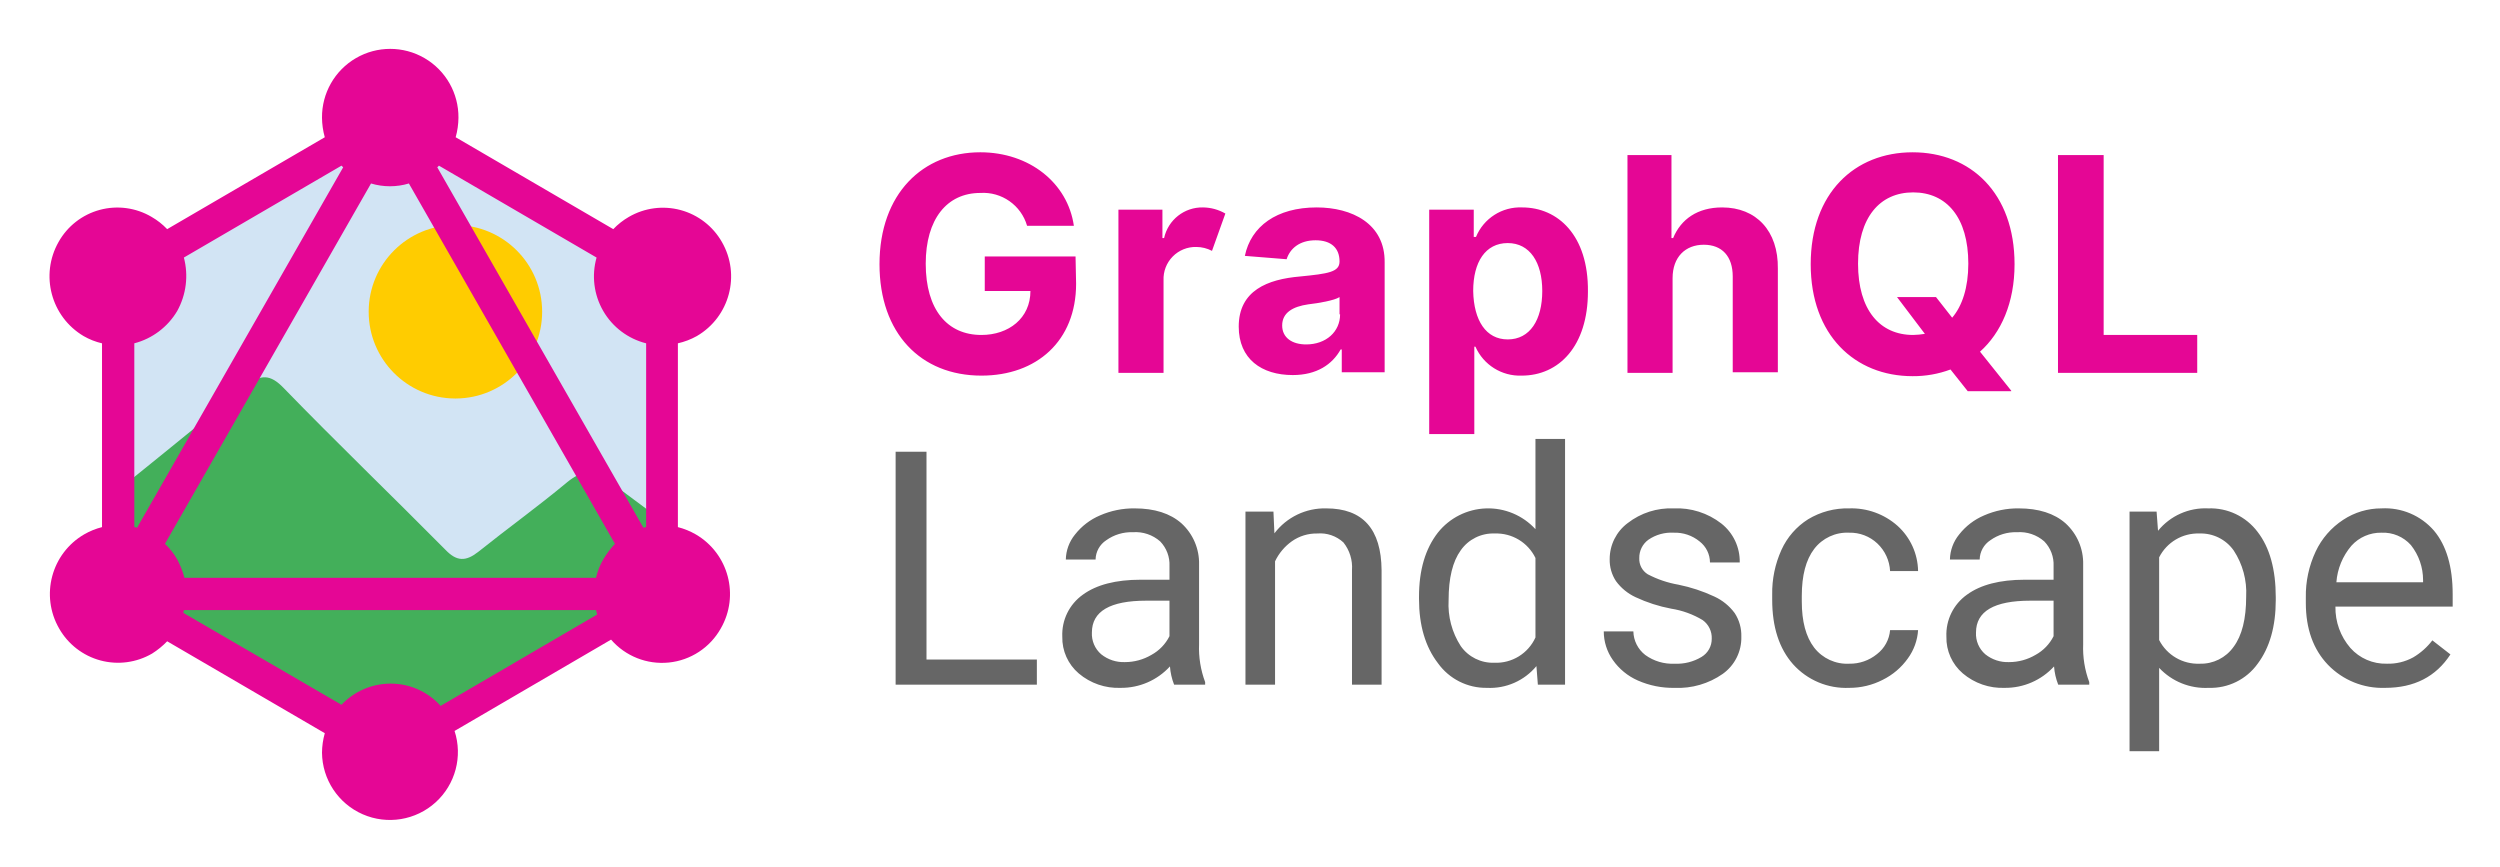
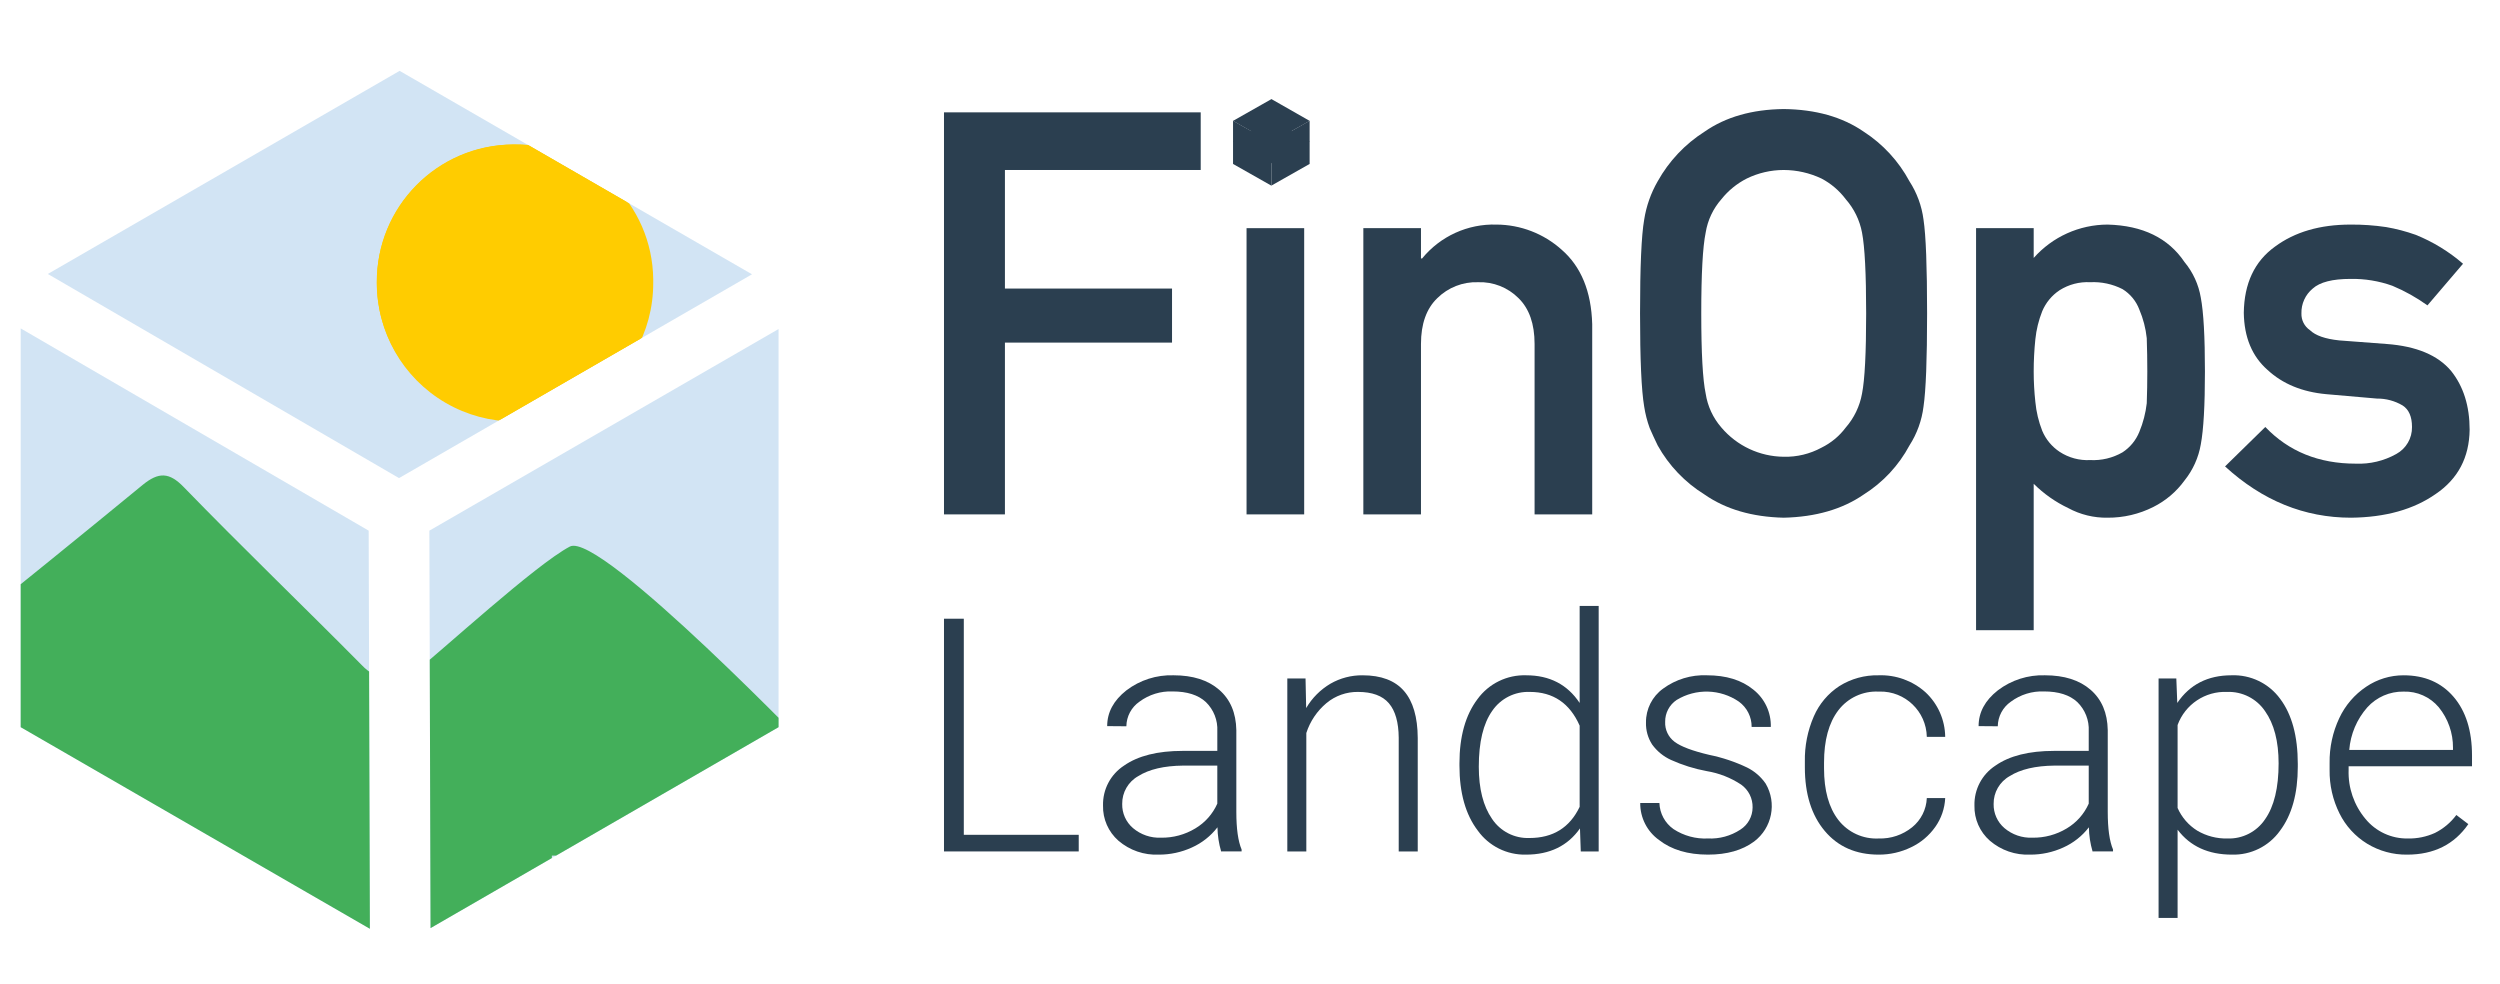
- <svg xmlns="http://www.w3.org/2000/svg" role="img" viewBox="0.23 -0.77 403.78 140.03">
+ <svg xmlns="http://www.w3.org/2000/svg" id="Layer_1" data-name="Layer 1" viewBox="0 0 603.952 237.525">
  <defs>
-     <style>.cls-1{fill:none}.cls-5{fill:#d2e4f4}.cls-7{fill:#fc0}</style>
+     <style>.cls-1{fill:none;}.cls-2{fill:#2b3f50;}.cls-3{fill:#d2e4f4;}.cls-4{clip-path:url(#clip-path);}.cls-5{fill:#43af5a;}.cls-6{fill:#fc0;}</style>
    <clipPath id="clip-path">
-       <path d="M106.442 96.248L62.22 120.635 18.99 94.53l.99-50.492 44.223-24.387 43.23 26.105z" class="cls-1" />
-     </clipPath>
-     <clipPath id="clip-path-2">
-       <path d="M85.105 21.76l-53.238 5.457L9.973 76.051l31.345 42.476 52.337-5.157 22.795-48.232L85.105 21.76z" class="cls-1" />
-     </clipPath>
-     <clipPath id="clip-path-3">
-       <path d="M7.509 15.664h106.89v106.89H7.509z" class="cls-1" />
+       <path class="cls-1" d="M89.351,224.372,5,175.671v-96.334L89.065,128.196ZM96.396,115.498l85.27-49.233L96.541,17.117,11.552,66.186Zm7.332,12.698.286,96.013,84.068-48.537V79.49Z" />
    </clipPath>
  </defs>
-   <g clip-path="url(#clip-path)">
-     <g clip-path="url(#clip-path-2)">
-       <g clip-path="url(#clip-path-3)">
-         <path d="M8.734 54.157V91.91c8.804-7.112 17.598-14.222 26.348-21.414 2.337-1.904 3.894-1.904 6.057.346 8.566 8.825 17.478 17.39 26.13 26.13 1.817 1.903 3.288 1.903 5.278.346 4.759-3.807 9.69-7.355 14.363-11.248 2.509-2.077 4.412-1.99 6.921-.087 8.23 6.173 16.54 12.188 24.927 18.196V14.89H8.689v23.565h-22.947v15.702H8.734zm76.272-26.23a17.287 17.287 0 0 1 17.479 17.093q.002.235-.001.47a17.52 17.52 0 0 1-35.042-.07v-.016A17.34 17.34 0 0 1 84.64 27.925q.182-.001.365.001z" class="cls-5" />
-         <ellipse cx="84.244" cy="46.161" class="cls-5" rx="24.121" ry="25.935" />
-         <path fill="#43af5a" d="M99.991 115.91h23.674V95.236c-8.386-6.008-16.697-12.022-24.926-18.195-2.51-1.903-4.413-1.99-6.922.087-4.672 3.893-9.604 7.44-14.363 11.248-1.99 1.557-3.46 1.557-5.277-.346-8.653-8.739-17.565-17.305-26.13-26.13-2.163-2.25-3.72-2.25-6.057-.346-8.75 7.192-17.544 14.302-26.349 21.414v42.578l70.676-9.637v21.585h15.674z" />
-         <path d="M73.854 63.593a14.008 14.008 0 1 0-.14 0h.14z" class="cls-7" />
-       </g>
-       <path d="M182.348 29.244A15.544 15.544 0 1 0 166.65 13.7a15.544 15.544 0 0 0 15.698 15.544z" class="cls-7" />
-     </g>
+   <path class="cls-2" d="M228.049,27.142H290.068V41.065H242.771v28.645H283.14V82.766H242.771v41.501h-14.722Z" />
+   <path class="cls-2" d="M301.142,55.12h13.923v69.147H301.142Z" />
+   <path class="cls-2" d="M329.358,55.12h13.923v7.328h.266a22.324,22.324,0,0,1,17.986-8.194,23.721,23.721,0,0,1,15.721,6.062q7.061,6.129,7.394,17.986v45.965H370.726V83.099q0-7.26-3.864-11.058A13.132,13.132,0,0,0,357.07,68.177a13.354,13.354,0,0,0-9.859,3.864q-3.931,3.797-3.93,11.058v41.168H329.358Z" />
+   <path class="cls-2" d="M396.204,75.705q0-16.92.999-22.649a26.816,26.816,0,0,1,3.264-9.26A33.54,33.54,0,0,1,411.792,31.805q7.66-5.329,19.119-5.462,11.591.134,19.318,5.462a32.656,32.656,0,0,1,11.058,11.991,22.313,22.313,0,0,1,3.397,9.26q.865,5.73.866,22.649,0,16.654-.866,22.516a22.468,22.468,0,0,1-3.397,9.393,31.672,31.672,0,0,1-11.058,11.858q-7.728,5.33-19.318,5.596-11.458-.267-19.119-5.596a32.526,32.526,0,0,1-11.325-11.858q-1.066-2.198-1.932-4.197a27.323,27.323,0,0,1-1.332-5.196Q396.204,92.359,396.204,75.705Zm14.789,0q0,14.323,1.066,19.385a16.171,16.171,0,0,0,3.797,8.194,19.976,19.976,0,0,0,15.055,7.061,18.151,18.151,0,0,0,9.126-2.198,16.264,16.264,0,0,0,5.862-4.863,17.07,17.07,0,0,0,3.93-8.194q.999-5.062.999-19.385,0-14.322-.999-19.518a16.995,16.995,0,0,0-3.93-8.06,17.538,17.538,0,0,0-5.862-4.996,21.435,21.435,0,0,0-9.126-2.065,20.362,20.362,0,0,0-8.926,2.065,18.575,18.575,0,0,0-6.129,4.996,16.071,16.071,0,0,0-3.797,8.06Q410.992,61.382,410.993,75.705Z" />
+   <path class="cls-2" d="M477.379,55.12h13.923v7.194a23.927,23.927,0,0,1,17.853-8.06q12.723.334,18.586,9.06a18.156,18.156,0,0,1,3.93,8.593q.999,5.263.999,17.853,0,12.258-.999,17.586a19.079,19.079,0,0,1-3.93,8.727,20.768,20.768,0,0,1-7.528,6.395,24.195,24.195,0,0,1-11.058,2.598,19.282,19.282,0,0,1-9.526-2.332,30.174,30.174,0,0,1-8.327-5.862v35.373H477.379Zm27.579,56.024a14.151,14.151,0,0,0,7.794-1.865,10.639,10.639,0,0,0,4.064-4.93,25.591,25.591,0,0,0,1.799-6.928q.133-3.73.133-7.661,0-4.13-.133-8.06a23.979,23.979,0,0,0-1.799-6.928,9.839,9.839,0,0,0-4.064-4.93,15.516,15.516,0,0,0-7.794-1.665,12.587,12.587,0,0,0-7.394,1.932,11.362,11.362,0,0,0-4.197,5.063,25.39,25.39,0,0,0-1.665,6.795,75.702,75.702,0,0,0-.4,7.794,67.511,67.511,0,0,0,.4,7.328,25.62,25.62,0,0,0,1.665,6.995,11.354,11.354,0,0,0,4.197,5.063A12.271,12.271,0,0,0,504.957,111.144Z" />
+   <path class="cls-2" d="M569.104,112.01a18.474,18.474,0,0,0,9.792-2.332,7.283,7.283,0,0,0,3.797-6.528q0-3.73-2.265-5.196a11.909,11.909,0,0,0-6.195-1.665l-12.257-1.066q-8.727-.799-14.189-5.862-5.596-4.929-5.729-13.789.133-10.658,7.528-15.988,7.194-5.329,18.253-5.329a55.487,55.487,0,0,1,8.593.6,42.931,42.931,0,0,1,7.128,1.865,40.697,40.697,0,0,1,11.458,6.995L586.424,73.773a42.898,42.898,0,0,0-8.46-4.73,28.485,28.485,0,0,0-10.126-1.665q-6.529,0-9.126,2.332a7.523,7.523,0,0,0-2.731,5.995,4.7,4.7,0,0,0,2.065,4.064q1.998,1.933,7.061,2.465l11.458.866q10.792.799,15.588,6.528,4.463,5.596,4.463,14.189-.134,10.059-8.194,15.521-7.994,5.596-20.451,5.729-16.921,0-30.443-12.39l9.726-9.526Q555.714,112.01,569.104,112.01Z" />
+   <polygon class="cls-2" points="307.157 28.913 316.376 34.176 307.096 39.44 297.878 34.176 307.157 28.913" />
+   <polygon class="cls-2" points="307.129 34.416 307.129 44.844 297.878 39.605 297.878 29.178 307.129 34.416" />
+   <polygon class="cls-2" points="307.129 34.416 307.129 44.844 316.38 39.605 316.38 29.178 307.129 34.416" />
+   <polygon class="cls-2" points="307.158 23.937 316.377 29.2 307.098 34.464 297.879 29.2 307.158 23.937" />
+   <path class="cls-2" d="M232.837,201.674H260.6v4.016H228.049V149.47H232.837Z" />
+   <path class="cls-2" d="M295.004,205.69a21.835,21.835,0,0,1-.888-5.831,16.107,16.107,0,0,1-6.197,4.885,18.989,18.989,0,0,1-7.973,1.718,14.004,14.004,0,0,1-9.75-3.36,10.941,10.941,0,0,1-3.726-8.495,11.182,11.182,0,0,1,5.078-9.653q5.077-3.552,14.152-3.553h8.379v-4.749a9.153,9.153,0,0,0-2.761-7.047q-2.761-2.567-8.051-2.567a12.598,12.598,0,0,0-7.993,2.471,7.344,7.344,0,0,0-3.166,5.946l-4.634-.039q0-4.981,4.634-8.63a17.841,17.841,0,0,1,11.391-3.649q6.989,0,11.024,3.494,4.034,3.495,4.151,9.75v19.77q0,6.062,1.274,9.074v.463Zm-14.519-3.321a15.512,15.512,0,0,0,8.283-2.24,13.175,13.175,0,0,0,5.309-5.985v-9.19h-8.263q-6.912.077-10.812,2.529a7.591,7.591,0,0,0-3.9,6.738,7.467,7.467,0,0,0,2.607,5.83A9.819,9.819,0,0,0,280.486,202.37Z" />
+   <path class="cls-2" d="M315.392,163.911l.154,7.144a16.583,16.583,0,0,1,5.869-5.889,15.246,15.246,0,0,1,7.761-2.027q6.719,0,10.001,3.784,3.281,3.785,3.321,11.352v27.416h-4.595V178.236q-.039-5.599-2.375-8.341-2.337-2.741-7.472-2.741a11.69,11.69,0,0,0-7.588,2.683,15.728,15.728,0,0,0-4.885,7.24v28.613H310.99V163.911Z" />
+   <path class="cls-2" d="M352.577,184.414q0-9.73,4.344-15.503a13.981,13.981,0,0,1,11.796-5.772q8.457,0,12.897,6.68V146.38h4.595v59.31h-4.325l-.193-5.561q-4.441,6.334-13.051,6.333a13.929,13.929,0,0,1-11.642-5.811q-4.422-5.812-4.421-15.696Zm4.672.811q0,7.993,3.205,12.607a10.364,10.364,0,0,0,9.035,4.614q8.533,0,12.125-7.529V175.302q-3.591-8.147-12.047-8.147a10.489,10.489,0,0,0-9.074,4.576q-3.244,4.576-3.244,13.495Z" />
+   <path class="cls-2" d="M423.393,195.071a6.585,6.585,0,0,0-2.761-5.522,21.293,21.293,0,0,0-8.321-3.263,37.505,37.505,0,0,1-8.631-2.703,11.487,11.487,0,0,1-4.556-3.726,9.295,9.295,0,0,1-1.486-5.329,9.94,9.94,0,0,1,4.131-8.167,16.695,16.695,0,0,1,10.58-3.224q6.988,0,11.217,3.456a11.092,11.092,0,0,1,4.228,9.016H423.162a7.483,7.483,0,0,0-3.07-6.101,13.855,13.855,0,0,0-15.059-.405,6.255,6.255,0,0,0-2.761,5.271,5.699,5.699,0,0,0,2.297,4.846q2.297,1.718,8.379,3.147a39.403,39.403,0,0,1,9.113,3.05,11.808,11.808,0,0,1,4.498,3.9,10.725,10.725,0,0,1-2.8,13.978q-4.267,3.166-11.14,3.166-7.298,0-11.835-3.533a10.872,10.872,0,0,1-4.537-8.939h4.634a8.032,8.032,0,0,0,3.417,6.313,13.969,13.969,0,0,0,8.321,2.259,13.13,13.13,0,0,0,7.8-2.124A6.373,6.373,0,0,0,423.393,195.071Z" />
+   <path class="cls-2" d="M453.859,202.562a12.205,12.205,0,0,0,8.089-2.722,9.582,9.582,0,0,0,3.533-7.047H469.922a13.087,13.087,0,0,1-2.394,6.97,14.994,14.994,0,0,1-5.85,4.923,17.64,17.64,0,0,1-7.819,1.776q-8.225,0-13.032-5.715-4.808-5.714-4.807-15.367v-1.39a26.115,26.115,0,0,1,2.162-10.927,16.659,16.659,0,0,1,6.198-7.337,17.108,17.108,0,0,1,9.441-2.587,16.113,16.113,0,0,1,11.333,4.093A14.924,14.924,0,0,1,469.922,178.005H465.481a11.181,11.181,0,0,0-11.421-10.935q-.12.003-.241.008a11.521,11.521,0,0,0-9.711,4.518q-3.457,4.517-3.456,12.665v1.351q0,7.993,3.456,12.472A11.596,11.596,0,0,0,453.859,202.562Z" />
+   <path class="cls-2" d="M505.524,205.69a21.837,21.837,0,0,1-.888-5.831,16.111,16.111,0,0,1-6.198,4.885,18.989,18.989,0,0,1-7.974,1.718,14.004,14.004,0,0,1-9.75-3.36,10.942,10.942,0,0,1-3.726-8.495,11.182,11.182,0,0,1,5.078-9.653q5.077-3.552,14.151-3.553h8.379v-4.749a9.153,9.153,0,0,0-2.761-7.047q-2.761-2.567-8.051-2.567a12.599,12.599,0,0,0-7.993,2.471,7.343,7.343,0,0,0-3.166,5.946l-4.634-.039q0-4.981,4.634-8.63a17.839,17.839,0,0,1,11.391-3.649q6.988,0,11.024,3.494,4.035,3.495,4.151,9.75v19.77q0,6.062,1.274,9.074v.463Zm-14.518-3.321a15.511,15.511,0,0,0,8.282-2.24,13.174,13.174,0,0,0,5.309-5.985v-9.19h-8.263q-6.913.077-10.812,2.529a7.591,7.591,0,0,0-3.9,6.738,7.468,7.468,0,0,0,2.607,5.83A9.817,9.817,0,0,0,491.005,202.37Z" />
+   <path class="cls-2" d="M555.102,185.225q0,9.769-4.324,15.503a13.776,13.776,0,0,1-11.584,5.734q-8.572,0-13.128-6.024v21.315h-4.595V163.911h4.286l.231,5.907q4.518-6.68,13.09-6.68a13.897,13.897,0,0,1,11.758,5.676q4.267,5.676,4.267,15.754Zm-4.634-.811q0-7.993-3.282-12.626a10.584,10.584,0,0,0-9.151-4.634,12.192,12.192,0,0,0-11.97,7.993v20.041a12.268,12.268,0,0,0,4.749,5.483,13.697,13.697,0,0,0,7.298,1.892,10.484,10.484,0,0,0,9.094-4.653q3.263-4.652,3.262-13.495Z" />
+   <path class="cls-2" d="M581.514,206.463A18.133,18.133,0,0,1,571.88,203.837a17.893,17.893,0,0,1-6.699-7.317,22.811,22.811,0,0,1-2.394-10.522v-1.66a24.582,24.582,0,0,1,2.336-10.851,18.59,18.59,0,0,1,6.506-7.587,16.054,16.054,0,0,1,9.035-2.761q7.606,0,12.067,5.194,4.46,5.193,4.46,14.19v2.587H567.381v.889a17.492,17.492,0,0,0,4.074,11.835,12.957,12.957,0,0,0,10.251,4.73,15.053,15.053,0,0,0,6.545-1.351,14.512,14.512,0,0,0,5.155-4.325l2.896,2.201Q591.207,206.464,581.514,206.463Zm-.85-39.386a11.553,11.553,0,0,0-8.784,3.823,17.658,17.658,0,0,0-4.344,10.271H592.596v-.501a15.336,15.336,0,0,0-3.436-9.808,10.651,10.651,0,0,0-8.495-3.784Z" />
+   <path class="cls-3" d="M89.351,224.372,5,175.671v-96.334L89.065,128.196ZM96.396,115.498l85.27-49.233L96.541,17.117,11.552,66.186Zm7.332,12.698.286,96.013,84.068-48.537V79.49Z" />
+   <g class="cls-4">
+     <path class="cls-5" d="M198.331,183.836s-53.375-55.652-60.669-51.797c-8.339,4.408-30.741,25.029-38.581,31.302-3.279,2.566-8.599.566-11.593-2.57-14.256-14.398-28.939-28.512-43.052-43.052-3.564-3.707-6.13-3.707-9.979-.57-14.418,11.851-28.906,23.565-43.413,35.283V206.705l88.671,35.564H133.316V206.705l-0-.001h39.007Z" />
+     <path class="cls-6" d="M124.676,101.496a33.295,33.295,0,1,0-.329.002Q124.511,101.497,124.676,101.496Z" />
+     <path class="cls-6" d="M124.511,34.907a32.932,32.932,0,0,1,33.296,32.563h0q.005.448-.002.896a33.377,33.377,0,1,1-66.753-.144l0-.011v-.009h0a33.03,33.03,0,0,1,32.763-33.296h0Q124.163,34.903,124.511,34.907Z" />
  </g>
-   <path fill="#e50695" d="M173.943 40.648h-14.662v5.577h7.376c0 4.407-3.508 7.106-7.916 7.106-5.487 0-8.995-4.048-8.995-11.514 0-7.196 3.418-11.424 8.815-11.424a7.376 7.376 0 0 1 7.556 5.307h7.556c-.99-6.926-7.196-11.874-15.112-11.874-9.265 0-16.281 6.657-16.281 18.08 0 11.155 6.656 17.991 16.461 17.991 8.905 0 15.292-5.577 15.292-14.842l-.09-4.408zm14.303-2.968h-.27v-4.588h-7.106v26.356h7.286V44.515a5.174 5.174 0 0 1 5.307-5.397 5.485 5.485 0 0 1 2.519.63l2.158-6.027a7.353 7.353 0 0 0-3.598-.99 6.3 6.3 0 0 0-6.296 4.948zm24.647-4.948c-6.477 0-10.615 3.058-11.604 7.826l6.746.54c.54-1.71 2.07-3.06 4.678-3.06 2.519 0 3.868 1.26 3.868 3.42 0 1.708-1.8 1.978-6.387 2.428-5.217.45-9.895 2.249-9.895 8.096 0 5.217 3.688 7.825 8.726 7.825 3.868 0 6.386-1.709 7.736-4.137h.18v3.688h6.926V41.637c.09-6.297-5.307-8.905-10.974-8.905zm3.778 17.27c0 2.79-2.25 4.858-5.487 4.858-2.25 0-3.868-1.08-3.868-3.058 0-2.07 1.709-3.059 4.227-3.419 1.62-.18 4.228-.63 5.038-1.169v2.789zm29.414-17.27a7.71 7.71 0 0 0-7.466 4.767h-.36v-4.407h-7.196v36.25h7.286V55.22h.18a7.844 7.844 0 0 0 7.466 4.677c6.027 0 10.705-4.767 10.705-13.582.09-9.086-4.858-13.583-10.615-13.583zm-2.339 21.318c-3.508 0-5.487-3.058-5.577-7.825 0-4.678 1.98-7.736 5.577-7.736s5.578 3.148 5.578 7.736c0 4.677-1.98 7.825-5.578 7.825zm34.632-21.318c-3.958 0-6.656 1.889-7.916 4.947h-.27V24.276h-7.106v35.172h7.287V44.156c0-3.419 2.068-5.398 5.037-5.398s4.677 1.89 4.677 5.128v15.472h7.287V42.626c.09-6.116-3.509-9.894-8.996-9.894zm46.686 29.594l-5.038-6.297c3.419-3.058 5.578-7.915 5.578-14.122 0-11.514-7.107-18.08-16.462-18.08s-16.461 6.566-16.461 18.08c0 11.424 7.106 18.08 16.461 18.08a17.157 17.157 0 0 0 6.117-1.08l2.788 3.51h7.017zm-9.535-11.784l-2.609-3.328h-6.297l4.498 5.937a13.42 13.42 0 0 1-1.889.18c-5.397 0-8.905-4.048-8.905-11.514s3.508-11.514 8.905-11.514 8.905 4.048 8.905 11.514c0 3.868-.99 6.836-2.608 8.725zm39.579 2.789h-15.112V24.276h-7.376v35.172h22.488v-6.117zm-242.333.179a11.147 11.147 0 0 0 4.048-15.201 10.959 10.959 0 0 0-15.022-4.048 11.149 11.149 0 0 0-2.519 1.979L73.826 21.398a12.097 12.097 0 0 0 .45-3.149 11.02 11.02 0 1 0-22.039 0 12.097 12.097 0 0 0 .45 3.149L27.23 36.24a11.149 11.149 0 0 0-2.518-1.98A10.882 10.882 0 0 0 9.69 38.31a11.228 11.228 0 0 0 4.047 15.202 10.76 10.76 0 0 0 2.969 1.17v29.684a11.388 11.388 0 0 0-2.879 1.169 11.147 11.147 0 0 0-4.047 15.202 10.938 10.938 0 0 0 15.022 4.048 12.973 12.973 0 0 0 2.428-1.98l25.457 14.843a12.097 12.097 0 0 0-.45 3.148 10.975 10.975 0 1 0 21.409-3.508l25.277-14.752a10.887 10.887 0 0 0 17.72-1.799 11.147 11.147 0 0 0-4.048-15.202 11.388 11.388 0 0 0-2.878-1.17V54.68a11.354 11.354 0 0 0 3.058-1.17zM22.373 84.455c-.18 0-.27-.09-.45-.09V54.68a11.396 11.396 0 0 0 6.926-5.217 11.675 11.675 0 0 0 1.08-8.636l25.457-14.842.27.27zm49.024 28.785a10.814 10.814 0 0 0-8.096-3.598 10.926 10.926 0 0 0-7.915 3.418L29.839 98.217c0-.18.09-.27.09-.45h66.565c.09.27.09.45.18.72zm26.266-23.657a10.76 10.76 0 0 0-1.17 2.968H30.02a13.554 13.554 0 0 0-1.17-2.968 10.637 10.637 0 0 0-1.979-2.519l33.283-58.2a10.624 10.624 0 0 0 6.117 0l33.282 58.2a14.15 14.15 0 0 0-1.889 2.519zm6.927-5.217c-.18 0-.27.09-.45.09l-33.283-58.2.27-.27 25.457 14.842a11.142 11.142 0 0 0 8.006 13.853z" />
-   <path fill="#666" d="M149.87 72.194h-4.986v37.617h22.812v-4.056H149.87V72.194zm44.024 18.214a8.715 8.715 0 0 0-2.842-6.653q-2.739-2.415-7.57-2.415a13.56 13.56 0 0 0-5.594 1.136 10.143 10.143 0 0 0-4.03 3.087 6.595 6.595 0 0 0-1.485 4.044h4.805a3.807 3.807 0 0 1 1.731-3.126 6.97 6.97 0 0 1 4.288-1.292 6.021 6.021 0 0 1 4.418 1.486 5.37 5.37 0 0 1 1.5 3.991v2.196h-4.652q-6.02 0-9.339 2.416a7.902 7.902 0 0 0-3.32 6.782 7.564 7.564 0 0 0 2.648 5.93 9.866 9.866 0 0 0 6.782 2.337 10.662 10.662 0 0 0 7.957-3.462 10.024 10.024 0 0 0 .672 2.946h5.012v-.415a15.726 15.726 0 0 1-.982-6.123zm-4.78 11.574a7.034 7.034 0 0 1-2.919 3.022 8.401 8.401 0 0 1-4.263 1.164 5.756 5.756 0 0 1-3.85-1.267 4.35 4.35 0 0 1-1.498-3.513q0-5.14 8.784-5.141h3.746zm25.319-20.642a10.185 10.185 0 0 0-8.371 4.03l-.155-3.513h-4.52v27.954h4.779V89.89a8.42 8.42 0 0 1 2.738-3.255 6.899 6.899 0 0 1 4.082-1.24 5.54 5.54 0 0 1 4.225 1.447 6.436 6.436 0 0 1 1.382 4.47v18.498h4.78V91.338q-.078-9.998-8.94-9.998zm33.793 3.358a10.373 10.373 0 0 0-15.76.556q-3.049 3.914-3.049 10.347v.361q0 6.408 3.062 10.386a9.546 9.546 0 0 0 7.918 3.979 9.733 9.733 0 0 0 7.984-3.514l.232 2.997h4.392V70.127h-4.78zm0 17.49a6.97 6.97 0 0 1-6.64 4.083 6.346 6.346 0 0 1-5.426-2.687 12.4 12.4 0 0 1-1.963-7.44q0-5.322 1.963-8.036a6.376 6.376 0 0 1 5.477-2.712 7.027 7.027 0 0 1 6.588 3.953zm28.884-6.613a25.798 25.798 0 0 0-5.8-1.912 16.813 16.813 0 0 1-4.948-1.679 2.898 2.898 0 0 1-1.369-2.61 3.578 3.578 0 0 1 1.472-2.97 6.538 6.538 0 0 1 4.083-1.137 6.245 6.245 0 0 1 4.198 1.421 4.315 4.315 0 0 1 1.666 3.384h4.806a7.796 7.796 0 0 0-2.958-6.278 11.685 11.685 0 0 0-7.713-2.454 11.347 11.347 0 0 0-7.427 2.377 7.251 7.251 0 0 0-2.907 5.813 6.178 6.178 0 0 0 1.021 3.565 8.194 8.194 0 0 0 3.152 2.583 24.071 24.071 0 0 0 5.761 1.86 14.058 14.058 0 0 1 5.09 1.848 3.52 3.52 0 0 1 1.459 3.01 3.374 3.374 0 0 1-1.64 2.932 7.705 7.705 0 0 1-4.353 1.098 7.468 7.468 0 0 1-4.742-1.408 4.947 4.947 0 0 1-1.924-3.81h-4.78a8 8 0 0 0 1.46 4.61 9.659 9.659 0 0 0 4.043 3.32 14.08 14.08 0 0 0 5.942 1.19 12.574 12.574 0 0 0 7.777-2.261 7.154 7.154 0 0 0 2.997-6.007 6.577 6.577 0 0 0-1.072-3.81 8.462 8.462 0 0 0-3.295-2.675zm16.133-7.686a6.69 6.69 0 0 1 5.646-2.622 6.39 6.39 0 0 1 4.56 1.744 6.589 6.589 0 0 1 2.053 4.456h4.522a10.067 10.067 0 0 0-3.32-7.311 11.21 11.21 0 0 0-7.815-2.816 12.219 12.219 0 0 0-6.627 1.757 11.41 11.41 0 0 0-4.302 4.934 16.828 16.828 0 0 0-1.499 7.26v.8q0 6.614 3.372 10.426a11.512 11.512 0 0 0 9.082 3.81 11.745 11.745 0 0 0 5.386-1.292 10.894 10.894 0 0 0 4.069-3.461 8.671 8.671 0 0 0 1.654-4.573h-4.522a5.455 5.455 0 0 1-2.118 3.875 6.885 6.885 0 0 1-4.47 1.55 6.722 6.722 0 0 1-5.684-2.61q-1.99-2.608-1.989-7.44v-.905q0-4.96 2.002-7.582zm43.443 2.52a8.716 8.716 0 0 0-2.842-6.654q-2.739-2.415-7.57-2.415a13.56 13.56 0 0 0-5.593 1.136 10.14 10.14 0 0 0-4.03 3.087 6.596 6.596 0 0 0-1.486 4.044h4.805a3.807 3.807 0 0 1 1.732-3.126 6.97 6.97 0 0 1 4.288-1.292 6.021 6.021 0 0 1 4.418 1.486 5.37 5.37 0 0 1 1.499 3.99v2.197h-4.65q-6.02 0-9.34 2.416a7.904 7.904 0 0 0-3.32 6.782 7.564 7.564 0 0 0 2.648 5.93 9.864 9.864 0 0 0 6.781 2.337 10.663 10.663 0 0 0 7.958-3.462 9.992 9.992 0 0 0 .672 2.945h5.012v-.414a15.714 15.714 0 0 1-.982-6.123zm-4.779 11.573a7.037 7.037 0 0 1-2.92 3.022 8.401 8.401 0 0 1-4.263 1.164 5.756 5.756 0 0 1-3.85-1.267 4.35 4.35 0 0 1-1.497-3.513q0-5.14 8.783-5.141h3.747zM356.89 81.34a9.847 9.847 0 0 0-8.113 3.617l-.232-3.1h-4.367v38.7h4.78v-13.459a10.247 10.247 0 0 0 8.01 3.229 9.358 9.358 0 0 0 7.905-3.901q2.918-3.901 2.92-10.282v-.44q0-6.768-2.933-10.567a9.534 9.534 0 0 0-7.97-3.797zm4.094 22.36a6.46 6.46 0 0 1-5.464 2.726 7.04 7.04 0 0 1-6.562-3.824V89.245a7.027 7.027 0 0 1 6.51-3.85 6.492 6.492 0 0 1 5.53 2.74 12.352 12.352 0 0 1 2.015 7.466q0 5.374-2.029 8.1zm23.885-22.36a11.172 11.172 0 0 0-6.187 1.847 12.39 12.39 0 0 0-4.444 5.116 16.776 16.776 0 0 0-1.589 7.427v.879q0 6.252 3.566 9.985a12.21 12.21 0 0 0 9.249 3.733q7.027 0 10.54-5.4l-2.919-2.273a10.77 10.77 0 0 1-3.074 2.739 8.325 8.325 0 0 1-4.289 1.033 7.593 7.593 0 0 1-5.878-2.545 9.936 9.936 0 0 1-2.415-6.678h18.937v-1.99q0-6.69-3.023-10.282a10.469 10.469 0 0 0-8.474-3.591zm6.717 11.936h-14.002a10.232 10.232 0 0 1 2.429-5.904 6.376 6.376 0 0 1 4.856-2.105 6.003 6.003 0 0 1 4.754 2.002 9.105 9.105 0 0 1 1.963 5.645z" />
</svg>
